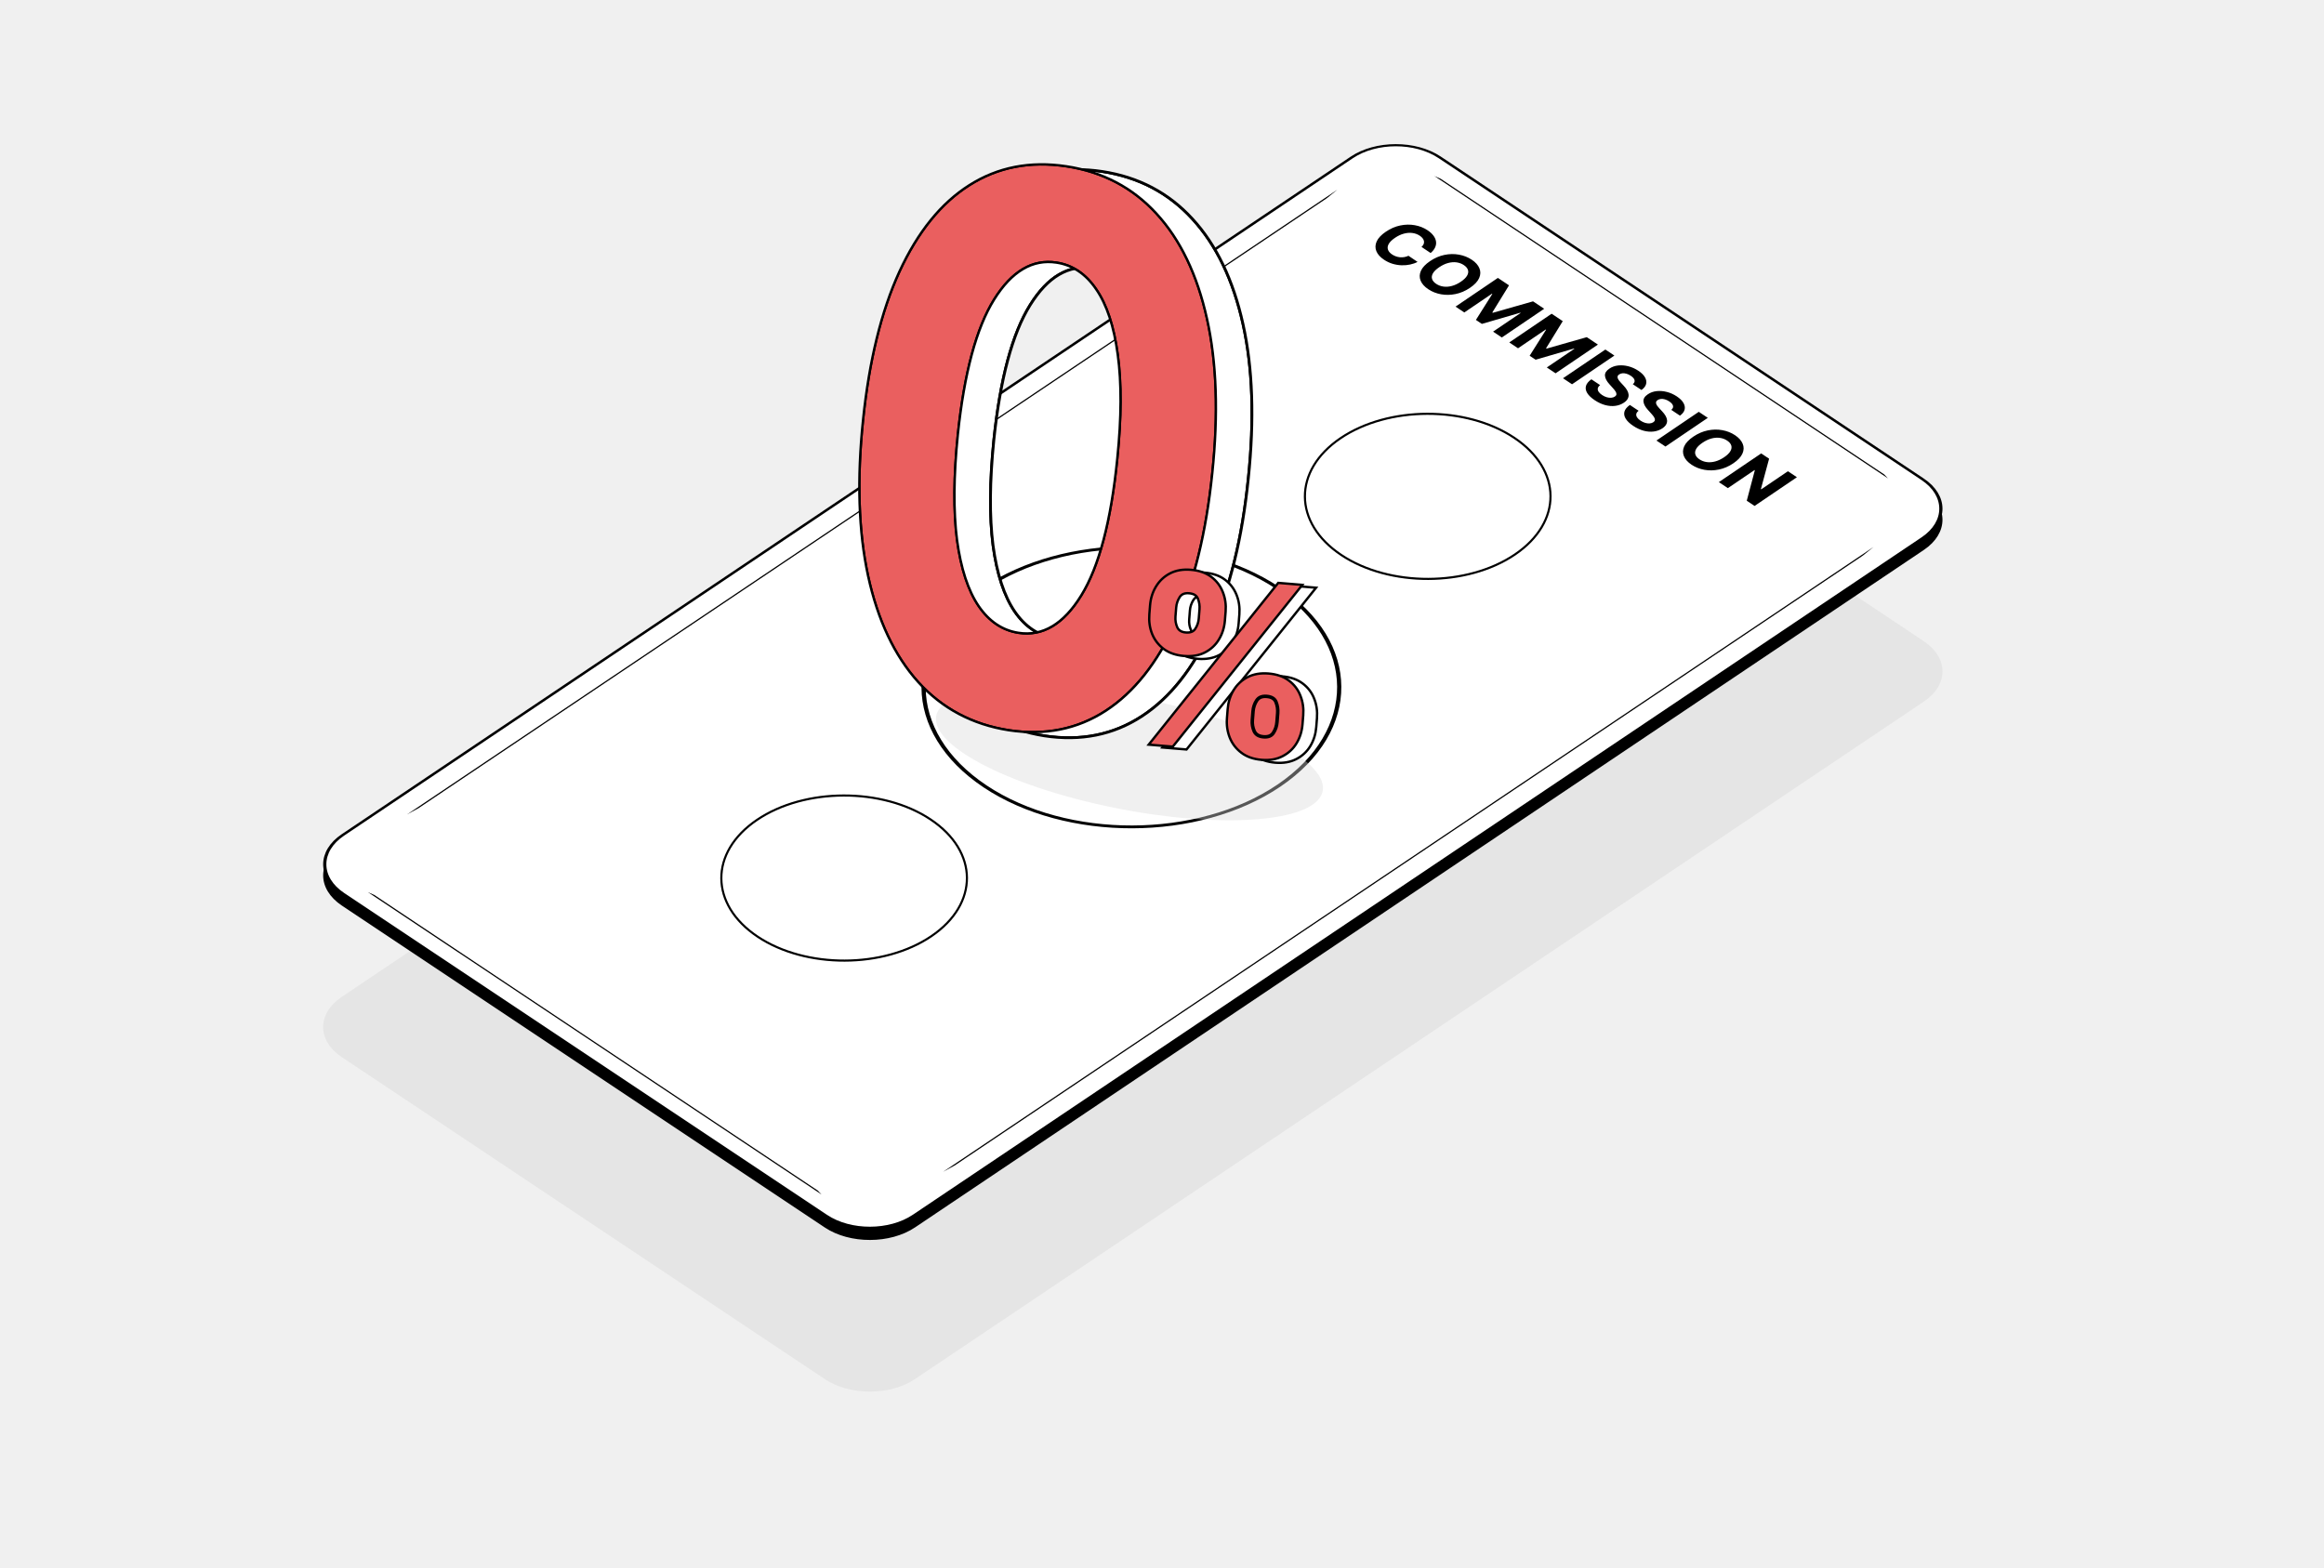
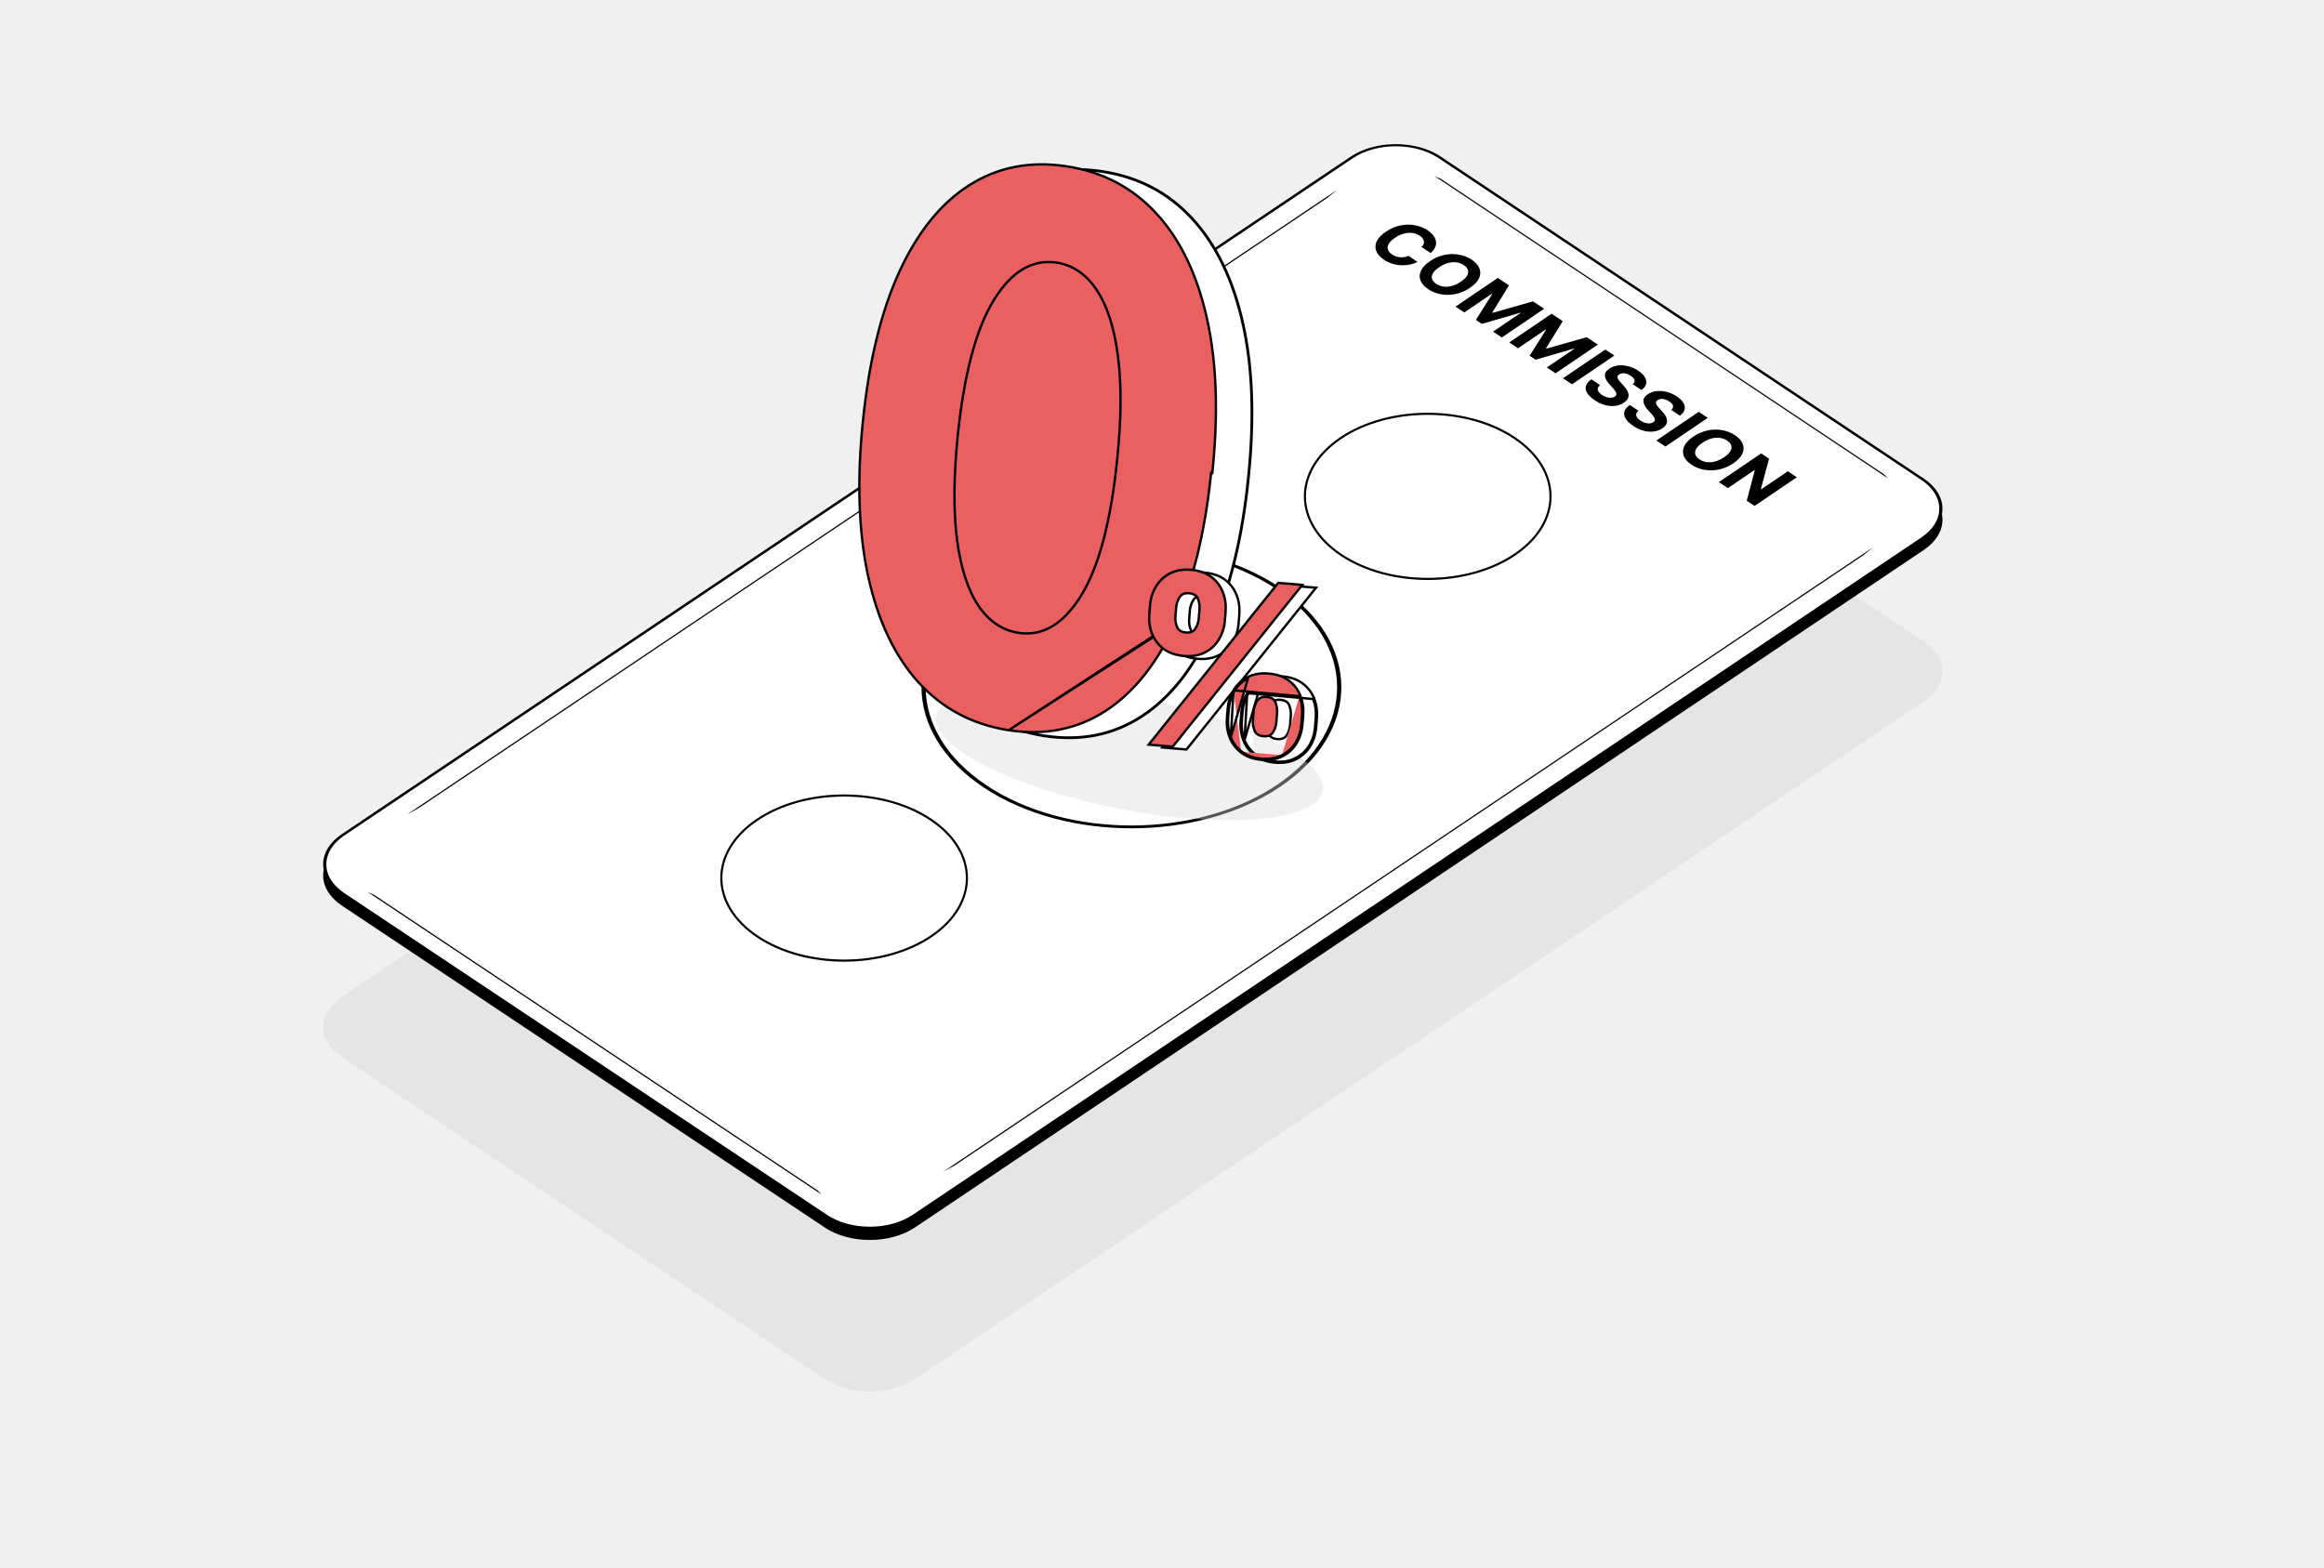
<svg xmlns="http://www.w3.org/2000/svg" width="344" height="232" viewBox="0 0 344 232" fill="none">
-   <rect width="101.983" height="195.935" rx="8.03" transform="matrix(0.83205 0.5547 -0.830139 0.557556 206.581 42.813)" fill="black" fill-opacity="0.05" />
-   <rect x="0" y="0.223" width="101.581" height="195.534" rx="7.829" transform="matrix(0.83205 0.5547 -0.830139 0.557556 206.766 20.4677)" fill="black" stroke="black" stroke-width="0.402" />
-   <rect x="0" y="0.223" width="101.581" height="195.534" rx="7.829" transform="matrix(0.83205 0.5547 -0.830139 0.557556 206.766 18.8217)" fill="white" stroke="black" stroke-width="0.402" />
-   <path d="M211.765 37.458L210.413 36.557C210.562 36.423 210.665 36.285 210.724 36.143C210.785 35.999 210.803 35.855 210.78 35.711C210.756 35.566 210.692 35.424 210.586 35.285C210.483 35.148 210.341 35.019 210.16 34.898C209.832 34.68 209.467 34.545 209.063 34.492C208.661 34.438 208.24 34.47 207.8 34.589C207.362 34.706 206.926 34.911 206.492 35.206C206.045 35.509 205.736 35.808 205.566 36.103C205.398 36.4 205.358 36.682 205.446 36.949C205.533 37.216 205.737 37.456 206.056 37.669C206.235 37.788 206.424 37.882 206.623 37.952C206.824 38.023 207.03 38.068 207.239 38.087C207.45 38.104 207.66 38.094 207.869 38.058C208.079 38.023 208.284 37.959 208.482 37.866L209.828 38.772C209.505 38.944 209.14 39.073 208.733 39.161C208.33 39.249 207.906 39.286 207.462 39.272C207.021 39.258 206.578 39.185 206.132 39.053C205.691 38.92 205.267 38.719 204.862 38.449C204.298 38.073 203.92 37.651 203.729 37.183C203.539 36.717 203.556 36.235 203.778 35.738C204.002 35.243 204.455 34.765 205.136 34.303C205.82 33.839 206.531 33.531 207.27 33.379C208.009 33.227 208.726 33.214 209.421 33.34C210.119 33.465 210.745 33.712 211.301 34.083C211.667 34.327 211.956 34.588 212.166 34.866C212.379 35.145 212.509 35.432 212.556 35.726C212.605 36.02 212.565 36.312 212.436 36.605C212.309 36.899 212.085 37.183 211.765 37.458ZM217.594 42.607C216.91 43.071 216.198 43.378 215.457 43.529C214.719 43.681 213.999 43.693 213.297 43.566C212.599 43.438 211.972 43.189 211.414 42.817C210.852 42.442 210.475 42.02 210.281 41.551C210.087 41.082 210.101 40.598 210.321 40.1C210.541 39.602 210.992 39.122 211.673 38.66C212.357 38.197 213.068 37.889 213.806 37.737C214.545 37.584 215.263 37.572 215.961 37.7C216.66 37.826 217.291 38.076 217.853 38.451C218.411 38.822 218.786 39.243 218.98 39.712C219.177 40.182 219.166 40.665 218.946 41.163C218.728 41.663 218.277 42.144 217.594 42.607ZM216.239 41.704C216.681 41.404 216.988 41.106 217.158 40.811C217.33 40.517 217.375 40.236 217.291 39.969C217.207 39.702 217.004 39.461 216.681 39.245C216.358 39.03 215.997 38.895 215.599 38.841C215.201 38.787 214.784 38.819 214.346 38.936C213.91 39.054 213.471 39.264 213.028 39.564C212.586 39.864 212.278 40.161 212.106 40.455C211.936 40.75 211.892 41.031 211.976 41.298C212.06 41.565 212.263 41.807 212.586 42.022C212.909 42.237 213.27 42.372 213.668 42.426C214.065 42.48 214.482 42.448 214.918 42.33C215.356 42.213 215.796 42.004 216.239 41.704ZM221.718 41.142L223.366 42.242L220.896 46.258L220.97 46.307L226.922 44.612L228.571 45.711L222.303 49.961L221.007 49.097L225.086 46.331L225.034 46.296L219.349 47.95L218.466 47.362L220.894 43.515L220.841 43.48L216.747 46.257L215.45 45.392L221.718 41.142ZM229.672 46.445L231.32 47.544L228.85 51.56L228.925 51.61L234.876 49.915L236.525 51.014L230.258 55.264L228.961 54.4L233.04 51.633L232.988 51.598L227.303 53.253L226.42 52.664L228.848 48.818L228.796 48.783L224.701 51.56L223.405 50.695L229.672 46.445ZM238.963 52.639L232.695 56.889L231.359 55.998L237.626 51.748L238.963 52.639ZM241.69 56.881C241.912 56.697 241.998 56.496 241.947 56.279C241.896 56.062 241.711 55.846 241.39 55.632C241.171 55.486 240.957 55.384 240.745 55.325C240.536 55.266 240.338 55.245 240.152 55.263C239.967 55.283 239.808 55.339 239.673 55.43C239.557 55.503 239.483 55.585 239.45 55.676C239.42 55.769 239.421 55.867 239.452 55.97C239.486 56.072 239.541 56.178 239.617 56.29C239.696 56.4 239.789 56.511 239.896 56.624L240.329 57.094C240.544 57.319 240.715 57.543 240.844 57.766C240.972 57.989 241.047 58.207 241.066 58.42C241.086 58.634 241.041 58.84 240.932 59.039C240.825 59.239 240.642 59.428 240.382 59.606C239.997 59.865 239.566 60.025 239.088 60.085C238.616 60.146 238.118 60.107 237.597 59.968C237.08 59.828 236.564 59.587 236.049 59.245C235.539 58.904 235.172 58.555 234.948 58.198C234.727 57.842 234.662 57.49 234.754 57.142C234.85 56.795 235.119 56.465 235.559 56.152L236.853 57.014C236.657 57.167 236.542 57.326 236.508 57.493C236.479 57.66 236.519 57.828 236.628 57.997C236.742 58.166 236.914 58.327 237.145 58.481C237.371 58.632 237.6 58.741 237.832 58.808C238.066 58.876 238.288 58.901 238.497 58.884C238.706 58.867 238.886 58.807 239.037 58.705C239.177 58.61 239.253 58.501 239.265 58.38C239.279 58.26 239.239 58.124 239.146 57.971C239.054 57.82 238.921 57.649 238.746 57.458L238.229 56.883C237.824 56.44 237.604 56.023 237.569 55.632C237.534 55.241 237.749 54.889 238.214 54.576C238.591 54.318 239.025 54.161 239.514 54.105C240.005 54.052 240.512 54.092 241.033 54.225C241.554 54.359 242.046 54.579 242.507 54.887C242.976 55.199 243.306 55.526 243.497 55.867C243.689 56.21 243.742 56.543 243.654 56.865C243.565 57.188 243.338 57.478 242.971 57.735L241.69 56.881ZM247.386 60.678C247.608 60.495 247.694 60.294 247.643 60.076C247.593 59.859 247.407 59.643 247.086 59.429C246.868 59.284 246.653 59.182 246.441 59.123C246.232 59.063 246.034 59.042 245.848 59.061C245.663 59.08 245.504 59.136 245.369 59.227C245.253 59.301 245.179 59.383 245.147 59.474C245.116 59.566 245.117 59.664 245.148 59.767C245.182 59.869 245.237 59.976 245.313 60.087C245.392 60.197 245.485 60.308 245.592 60.421L246.026 60.891C246.24 61.116 246.412 61.34 246.54 61.563C246.669 61.786 246.743 62.004 246.763 62.218C246.782 62.431 246.738 62.637 246.628 62.836C246.521 63.036 246.338 63.225 246.079 63.404C245.693 63.663 245.262 63.822 244.785 63.883C244.312 63.943 243.815 63.904 243.293 63.765C242.776 63.626 242.26 63.385 241.746 63.042C241.235 62.702 240.868 62.353 240.645 61.995C240.423 61.639 240.358 61.287 240.45 60.94C240.546 60.592 240.815 60.262 241.255 59.95L242.549 60.812C242.353 60.964 242.238 61.123 242.204 61.29C242.175 61.457 242.215 61.625 242.325 61.794C242.438 61.963 242.61 62.125 242.841 62.278C243.067 62.429 243.297 62.538 243.529 62.605C243.763 62.673 243.984 62.699 244.193 62.682C244.402 62.665 244.582 62.605 244.733 62.502C244.873 62.407 244.95 62.299 244.961 62.177C244.975 62.057 244.935 61.921 244.842 61.769C244.751 61.617 244.617 61.446 244.442 61.255L243.925 60.68C243.52 60.237 243.3 59.821 243.265 59.429C243.23 59.038 243.445 58.686 243.91 58.374C244.287 58.115 244.721 57.958 245.21 57.903C245.702 57.849 246.208 57.889 246.729 58.023C247.251 58.156 247.742 58.377 248.203 58.684C248.672 58.997 249.002 59.324 249.193 59.665C249.385 60.008 249.438 60.34 249.35 60.663C249.262 60.985 249.034 61.275 248.667 61.533L247.386 60.678ZM252.791 61.858L246.524 66.108L245.187 65.217L251.455 60.967L252.791 61.858ZM256.567 68.59C255.884 69.053 255.172 69.36 254.431 69.511C253.692 69.663 252.972 69.676 252.27 69.548C251.573 69.421 250.945 69.171 250.387 68.799C249.826 68.424 249.448 68.003 249.254 67.533C249.061 67.064 249.074 66.581 249.294 66.082C249.514 65.585 249.965 65.105 250.646 64.642C251.33 64.179 252.041 63.871 252.78 63.719C253.518 63.567 254.237 63.554 254.934 63.682C255.634 63.808 256.264 64.058 256.826 64.433C257.384 64.805 257.759 65.225 257.953 65.695C258.151 66.164 258.14 66.647 257.919 67.145C257.701 67.645 257.251 68.126 256.567 68.59ZM255.212 67.686C255.655 67.386 255.961 67.088 256.131 66.793C256.304 66.499 256.348 66.219 256.264 65.951C256.181 65.684 255.977 65.443 255.654 65.228C255.331 65.012 254.97 64.878 254.573 64.824C254.175 64.77 253.757 64.801 253.319 64.918C252.883 65.036 252.444 65.246 252.002 65.546C251.559 65.846 251.251 66.143 251.079 66.437C250.909 66.732 250.866 67.014 250.949 67.281C251.033 67.548 251.236 67.789 251.559 68.004C251.883 68.22 252.243 68.354 252.641 68.408C253.039 68.462 253.456 68.43 253.891 68.312C254.329 68.195 254.769 67.986 255.212 67.686ZM265.979 70.65L259.712 74.9L258.557 74.13L259.751 69.622L259.705 69.591L255.76 72.266L254.424 71.375L260.691 67.125L261.864 67.907L260.651 72.399L260.707 72.436L264.648 69.763L265.979 70.65Z" fill="black" />
-   <path fill-rule="evenodd" clip-rule="evenodd" d="M60.239 120.579L61.966 119.635L196.385 29.353L197.963 28.077L197.882 28.131L60.312 120.529L60.239 120.579Z" fill="black" />
-   <path fill-rule="evenodd" clip-rule="evenodd" d="M139.592 173.48L141.319 172.537L275.738 82.255L277.316 80.979L277.236 81.033L139.665 173.431L139.592 173.48Z" fill="black" />
-   <path fill-rule="evenodd" clip-rule="evenodd" d="M279.618 70.712L279.457 70.82L279.458 70.821L279.619 70.712L279.618 70.712ZM279.454 70.818L279.377 70.767L212.39 26.109L212.31 26.055L213.257 26.471L278.907 70.238L279.454 70.818Z" fill="black" />
-   <path fill-rule="evenodd" clip-rule="evenodd" d="M121.762 176.728L121.601 176.837L121.602 176.837L121.763 176.729L121.762 176.728ZM121.597 176.834L121.521 176.783L54.534 132.126L54.454 132.072L55.401 132.488L121.05 176.254L121.597 176.834Z" fill="black" />
-   <path d="M224.24 82.088C217.172 86.881 205.663 86.913 198.534 82.16C191.404 77.407 191.354 69.669 198.422 64.877C205.49 60.084 216.999 60.052 224.128 64.805C231.258 69.558 231.308 77.296 224.24 82.088Z" fill="white" stroke="black" stroke-width="0.313" />
+   <rect width="101.983" height="195.935" rx="8.03" transform="matrix(0.83205 0.5547 -0.830139 0.557556 206.578 42.8135)" fill="black" fill-opacity="0.05" />
+   <rect x="0" y="0.223" width="101.581" height="195.534" rx="7.829" transform="matrix(0.83205 0.5547 -0.830139 0.557556 206.764 20.4682)" fill="black" stroke="black" stroke-width="0.402" />
+   <rect x="0" y="0.223" width="101.581" height="195.534" rx="7.829" transform="matrix(0.83205 0.5547 -0.830139 0.557556 206.764 18.8217)" fill="white" stroke="black" stroke-width="0.402" />
+   <path d="M211.761 37.459L210.409 36.557C210.557 36.423 210.661 36.285 210.72 36.143C210.78 36 210.799 35.856 210.775 35.711C210.752 35.566 210.687 35.425 210.582 35.286C210.479 35.148 210.336 35.019 210.155 34.899C209.828 34.68 209.462 34.545 209.058 34.492C208.656 34.438 208.236 34.471 207.796 34.589C207.358 34.706 206.922 34.912 206.487 35.206C206.04 35.509 205.732 35.809 205.562 36.104C205.394 36.401 205.353 36.682 205.441 36.949C205.529 37.216 205.732 37.456 206.051 37.669C206.23 37.788 206.419 37.883 206.619 37.953C206.82 38.024 207.025 38.069 207.234 38.087C207.445 38.105 207.655 38.095 207.864 38.059C208.075 38.024 208.28 37.96 208.478 37.867L209.824 38.772C209.501 38.944 209.136 39.074 208.729 39.162C208.326 39.25 207.902 39.287 207.457 39.273C207.016 39.259 206.573 39.186 206.128 39.053C205.686 38.921 205.263 38.72 204.858 38.449C204.294 38.073 203.916 37.651 203.725 37.184C203.535 36.717 203.551 36.236 203.774 35.739C203.998 35.244 204.451 34.765 205.132 34.303C205.816 33.84 206.527 33.532 207.265 33.38C208.004 33.227 208.721 33.214 209.417 33.34C210.114 33.465 210.741 33.713 211.296 34.083C211.663 34.327 211.951 34.588 212.162 34.866C212.375 35.145 212.505 35.432 212.552 35.727C212.601 36.02 212.561 36.313 212.431 36.605C212.304 36.899 212.081 37.184 211.761 37.459ZM217.589 42.608C216.906 43.071 216.194 43.379 215.453 43.529C214.714 43.682 213.994 43.694 213.293 43.566C212.595 43.439 211.967 43.189 211.41 42.817C210.848 42.443 210.47 42.021 210.277 41.552C210.083 41.082 210.096 40.599 210.316 40.101C210.536 39.603 210.987 39.123 211.669 38.661C212.352 38.197 213.063 37.889 213.802 37.737C214.541 37.585 215.259 37.573 215.956 37.7C216.656 37.826 217.287 38.077 217.848 38.451C218.406 38.823 218.782 39.244 218.975 39.713C219.173 40.182 219.162 40.666 218.942 41.164C218.724 41.663 218.273 42.144 217.589 42.608ZM216.234 41.704C216.677 41.404 216.983 41.106 217.154 40.811C217.326 40.517 217.37 40.237 217.287 39.97C217.203 39.703 216.999 39.461 216.676 39.246C216.353 39.031 215.993 38.896 215.595 38.842C215.197 38.788 214.779 38.819 214.341 38.936C213.906 39.055 213.467 39.264 213.024 39.564C212.581 39.864 212.274 40.161 212.101 40.455C211.931 40.751 211.888 41.032 211.972 41.299C212.055 41.566 212.259 41.807 212.582 42.023C212.905 42.238 213.265 42.373 213.663 42.427C214.061 42.481 214.478 42.449 214.914 42.33C215.351 42.213 215.792 42.005 216.234 41.704ZM221.713 41.143L223.362 42.242L220.892 46.258L220.966 46.307L226.918 44.613L228.566 45.712L222.299 49.962L221.002 49.097L225.082 46.331L225.029 46.296L219.344 47.951L218.462 47.362L220.889 43.516L220.837 43.481L216.742 46.257L215.446 45.393L221.713 41.143ZM229.667 46.446L231.316 47.545L228.846 51.561L228.92 51.61L234.872 49.916L236.52 51.014L230.253 55.264L228.957 54.4L233.036 51.634L232.983 51.599L227.299 53.254L226.416 52.665L228.844 48.819L228.791 48.783L224.697 51.56L223.4 50.696L229.667 46.446ZM238.958 52.64L232.691 56.89L231.354 55.999L237.622 51.749L238.958 52.64ZM241.685 56.882C241.907 56.698 241.993 56.497 241.943 56.279C241.892 56.062 241.706 55.846 241.385 55.632C241.167 55.487 240.952 55.385 240.741 55.326C240.531 55.266 240.334 55.245 240.147 55.264C239.963 55.283 239.803 55.339 239.669 55.43C239.552 55.504 239.478 55.586 239.446 55.677C239.416 55.769 239.416 55.867 239.448 55.97C239.481 56.072 239.536 56.179 239.613 56.29C239.691 56.4 239.784 56.511 239.892 56.624L240.325 57.094C240.54 57.319 240.711 57.544 240.84 57.766C240.968 57.989 241.042 58.207 241.062 58.421C241.082 58.634 241.037 58.84 240.928 59.039C240.82 59.239 240.637 59.428 240.378 59.607C239.992 59.866 239.561 60.025 239.084 60.086C238.611 60.146 238.114 60.107 237.593 59.968C237.075 59.829 236.559 59.588 236.045 59.245C235.535 58.905 235.168 58.556 234.944 58.198C234.722 57.842 234.658 57.49 234.75 57.143C234.846 56.795 235.114 56.465 235.555 56.153L236.848 57.015C236.652 57.167 236.538 57.327 236.504 57.493C236.474 57.66 236.514 57.828 236.624 57.997C236.738 58.166 236.91 58.328 237.14 58.481C237.367 58.632 237.596 58.741 237.828 58.808C238.062 58.876 238.283 58.902 238.492 58.885C238.701 58.868 238.881 58.808 239.032 58.706C239.173 58.61 239.249 58.502 239.261 58.38C239.274 58.261 239.234 58.124 239.141 57.972C239.05 57.82 238.917 57.649 238.741 57.458L238.224 56.883C237.82 56.441 237.6 56.024 237.565 55.633C237.529 55.241 237.744 54.889 238.209 54.577C238.587 54.318 239.02 54.161 239.51 54.106C240.001 54.052 240.507 54.092 241.029 54.226C241.55 54.359 242.041 54.58 242.502 54.887C242.971 55.2 243.301 55.527 243.492 55.868C243.685 56.211 243.737 56.543 243.649 56.866C243.561 57.188 243.333 57.478 242.966 57.736L241.685 56.882ZM247.381 60.679C247.604 60.495 247.689 60.294 247.639 60.077C247.588 59.859 247.402 59.644 247.081 59.43C246.863 59.284 246.648 59.182 246.437 59.123C246.228 59.063 246.03 59.043 245.843 59.061C245.659 59.081 245.5 59.136 245.365 59.228C245.249 59.301 245.174 59.383 245.142 59.474C245.112 59.567 245.113 59.664 245.144 59.768C245.177 59.87 245.232 59.976 245.309 60.088C245.388 60.198 245.481 60.309 245.588 60.422L246.021 60.892C246.236 61.117 246.407 61.341 246.536 61.564C246.664 61.787 246.738 62.005 246.758 62.218C246.778 62.432 246.733 62.638 246.624 62.837C246.517 63.037 246.333 63.226 246.074 63.404C245.689 63.663 245.257 63.823 244.78 63.883C244.307 63.944 243.81 63.905 243.289 63.766C242.772 63.627 242.256 63.385 241.741 63.042C241.231 62.702 240.864 62.353 240.64 61.996C240.419 61.639 240.354 61.288 240.446 60.94C240.542 60.593 240.81 60.263 241.251 59.95L242.544 60.812C242.349 60.965 242.234 61.124 242.2 61.291C242.17 61.458 242.21 61.626 242.32 61.795C242.434 61.964 242.606 62.125 242.837 62.279C243.063 62.43 243.292 62.539 243.524 62.605C243.758 62.674 243.98 62.699 244.189 62.682C244.397 62.665 244.577 62.605 244.728 62.503C244.869 62.407 244.945 62.299 244.957 62.178C244.97 62.058 244.93 61.922 244.837 61.769C244.746 61.618 244.613 61.447 244.437 61.256L243.92 60.68C243.516 60.238 243.296 59.821 243.261 59.43C243.225 59.039 243.44 58.687 243.906 58.374C244.283 58.115 244.716 57.959 245.206 57.904C245.697 57.85 246.204 57.89 246.725 58.023C247.246 58.157 247.737 58.377 248.198 58.684C248.668 58.997 248.998 59.324 249.188 59.666C249.381 60.008 249.433 60.341 249.345 60.663C249.257 60.986 249.03 61.276 248.662 61.533L247.381 60.679ZM252.787 61.859L246.52 66.109L245.183 65.218L251.45 60.968L252.787 61.859ZM256.563 68.59C255.879 69.053 255.167 69.361 254.426 69.512C253.688 69.664 252.967 69.676 252.266 69.549C251.568 69.421 250.941 69.171 250.383 68.8C249.821 68.425 249.443 68.003 249.25 67.534C249.056 67.065 249.07 66.581 249.29 66.083C249.51 65.585 249.961 65.105 250.642 64.643C251.325 64.18 252.037 63.872 252.775 63.719C253.514 63.567 254.232 63.555 254.93 63.682C255.629 63.809 256.26 64.059 256.822 64.433C257.379 64.805 257.755 65.226 257.949 65.695C258.146 66.164 258.135 66.648 257.915 67.146C257.697 67.645 257.246 68.127 256.563 68.59ZM255.208 67.687C255.65 67.386 255.957 67.089 256.127 66.793C256.299 66.499 256.344 66.219 256.26 65.952C256.176 65.685 255.973 65.444 255.65 65.228C255.327 65.013 254.966 64.878 254.568 64.824C254.17 64.77 253.753 64.802 253.315 64.919C252.879 65.037 252.44 65.246 251.997 65.546C251.554 65.847 251.247 66.144 251.075 66.438C250.904 66.733 250.861 67.014 250.945 67.281C251.029 67.548 251.232 67.789 251.555 68.005C251.878 68.22 252.239 68.355 252.637 68.409C253.034 68.463 253.451 68.431 253.887 68.312C254.325 68.195 254.765 67.987 255.208 67.687ZM265.974 70.65L259.707 74.9L258.553 74.131L259.747 69.622L259.7 69.591L255.756 72.266L254.419 71.375L260.687 67.125L261.86 67.907L260.647 72.399L260.702 72.436L264.644 69.763L265.974 70.65Z" fill="black" />
+   <path fill-rule="evenodd" clip-rule="evenodd" d="M60.237 120.579L61.964 119.635L196.383 29.353L197.961 28.077L197.88 28.131L60.31 120.529L60.237 120.579Z" fill="black" />
+   <path fill-rule="evenodd" clip-rule="evenodd" d="M139.588 173.48L141.316 172.537L275.734 82.255L277.312 80.979L277.232 81.033L139.661 173.431L139.588 173.48Z" fill="black" />
+   <path fill-rule="evenodd" clip-rule="evenodd" d="M279.621 70.712L279.46 70.82L279.461 70.821L279.622 70.712L279.621 70.712ZM279.457 70.818L279.38 70.767L212.393 26.109L212.312 26.055L213.26 26.471L278.91 70.238L279.457 70.818Z" fill="black" />
+   <path fill-rule="evenodd" clip-rule="evenodd" d="M121.762 176.728L121.601 176.837L121.601 176.837L121.763 176.729L121.762 176.728ZM121.596 176.834L121.52 176.783L54.534 132.126L54.453 132.072L55.401 132.488L121.05 176.254L121.596 176.834Z" fill="black" />
+   <path d="M224.24 82.089C217.173 86.882 205.664 86.914 198.534 82.161C191.405 77.408 191.355 69.67 198.423 64.877C205.49 60.085 216.999 60.053 224.129 64.805C231.258 69.558 231.308 77.296 224.24 82.089Z" fill="white" stroke="black" stroke-width="0.313" />
  <circle cx="26.5" cy="26.5" r="26.235" transform="matrix(0.83271 0.55514 -0.82551 0.559777 167.281 72.188)" fill="white" stroke="black" stroke-width="0.53" />
-   <ellipse cx="28.897" cy="9.09" rx="28.897" ry="9.09" transform="matrix(0.974553 0.227667 -0.576613 0.813839 144.265 97.5615)" fill="#D9D9D9" fill-opacity="0.4" />
-   <path d="M137.858 138.596C130.79 143.389 119.281 143.421 112.152 138.668C105.023 133.915 104.973 126.177 112.04 121.385C119.108 116.592 130.617 116.56 137.746 121.313C144.876 126.066 144.926 133.804 137.858 138.596Z" fill="white" stroke="black" stroke-width="0.313" />
-   <path d="M154.592 108.937L154.593 108.938C159.979 109.755 164.782 108.796 168.991 106.057C173.196 103.32 176.645 98.964 179.344 93.005C182.065 87.049 183.875 79.657 184.778 70.836C185.696 62.069 185.435 54.442 183.987 47.958C182.543 41.45 180.05 36.259 176.499 32.399C172.966 28.538 168.511 26.202 163.147 25.387C157.782 24.573 152.983 25.506 148.759 28.189C144.561 30.847 141.11 35.123 138.397 41.001L138.397 41.001C135.705 46.883 133.912 54.211 133.014 62.98C132.093 71.773 132.338 79.463 133.754 86.047L133.754 86.048C135.19 92.634 137.665 97.889 141.19 101.798L141.19 101.799C144.739 105.715 149.21 108.094 154.592 108.937ZM170.647 68.691L170.647 68.691C169.721 77.936 167.939 84.674 165.315 88.931C162.69 93.191 159.61 94.992 156.076 94.456C153.72 94.098 151.763 92.798 150.2 90.529C148.638 88.231 147.563 84.973 146.992 80.737C146.445 76.482 146.484 71.278 147.114 65.121C148.068 56.013 149.862 49.37 152.48 45.165C155.099 40.957 158.166 39.179 161.68 39.713C164.037 40.07 165.983 41.369 167.525 43.634L167.525 43.635C169.09 45.907 170.158 49.124 170.714 53.304L170.714 53.306C171.29 57.484 171.269 62.612 170.647 68.691Z" fill="white" stroke="black" stroke-width="0.412" />
-   <path fill-rule="evenodd" clip-rule="evenodd" d="M154.599 108.86L154.599 108.86C149.244 108.021 144.799 105.656 141.268 101.76L141.268 101.76C137.759 97.867 135.288 92.627 133.853 86.048L133.853 86.047C132.439 79.47 132.194 71.786 133.115 62.996C134.013 54.23 135.804 46.907 138.493 41.033L138.493 41.032C141.203 35.161 144.647 30.898 148.826 28.252C153.028 25.583 157.8 24.656 163.136 25.466C168.473 26.276 172.902 28.599 176.417 32.439C179.952 36.282 182.44 41.458 183.883 47.959C185.329 54.436 185.591 62.057 184.673 70.82C183.77 79.639 181.961 87.025 179.244 92.975C176.547 98.928 173.105 103.27 168.919 105.995C164.731 108.72 159.957 109.673 154.599 108.86ZM179.156 92.912C181.865 86.981 183.671 79.611 184.572 70.805C185.489 62.053 185.227 54.45 183.786 47.995C182.347 41.514 179.868 36.361 176.35 32.536C172.852 28.714 168.443 26.4 163.123 25.593C157.804 24.786 153.053 25.71 148.871 28.366C144.712 31 141.282 35.243 138.581 41.096C135.9 46.952 134.112 54.258 133.216 63.012C132.296 71.789 132.541 79.456 133.951 86.013C135.382 92.573 137.843 97.789 141.336 101.663C144.849 105.54 149.274 107.897 154.612 108.733C159.953 109.544 164.706 108.593 168.873 105.882C173.039 103.17 176.467 98.847 179.156 92.912ZM170.748 68.707L170.748 68.707C171.37 62.626 171.391 57.495 170.815 53.31L170.815 53.309C170.258 49.126 169.189 45.895 167.612 43.607L167.612 43.606C166.057 41.322 164.083 39.999 161.686 39.635C158.105 39.092 155.006 40.912 152.382 45.127C149.757 49.344 147.963 55.997 147.009 65.105C146.379 71.265 146.339 76.473 146.887 80.734C147.459 84.972 148.535 88.244 150.108 90.558C151.684 92.846 153.669 94.17 156.066 94.534C159.667 95.081 162.779 93.236 165.408 88.969C168.038 84.7 169.822 77.953 170.748 68.707ZM150.032 90.642C148.442 88.305 147.36 85.009 146.787 80.755C146.237 76.479 146.277 71.257 146.909 65.09C147.863 55.973 149.661 49.292 152.303 45.049C154.944 40.806 158.076 38.959 161.699 39.508C164.121 39.876 166.117 41.214 167.689 43.522C169.281 45.834 170.356 49.089 170.915 53.287C171.494 57.488 171.471 62.633 170.848 68.722C169.922 77.976 168.135 84.751 165.488 89.047C162.841 93.342 159.696 95.214 156.053 94.661C153.631 94.293 151.624 92.954 150.032 90.642Z" fill="black" />
-   <path d="M149.296 108.104L149.297 108.104C154.676 108.92 159.472 107.963 163.674 105.228C167.873 102.495 171.319 98.144 174.017 92.189C176.736 86.236 178.544 78.848 179.447 70.028C180.366 61.264 180.104 53.641 178.657 47.161C177.214 40.657 174.723 35.472 171.177 31.617C167.649 27.763 163.202 25.43 157.844 24.617C152.487 23.804 147.695 24.735 143.477 27.414C139.285 30.068 135.837 34.339 133.126 40.213L133.126 40.213C130.436 46.091 128.644 53.416 127.746 62.183C126.825 70.973 127.07 78.659 128.485 85.24L128.485 85.24C129.92 91.822 132.393 97.071 135.913 100.975L135.913 100.976C139.456 104.886 143.921 107.261 149.296 108.104ZM165.379 67.893L165.379 67.894C164.453 77.14 162.67 83.883 160.043 88.146C157.415 92.412 154.324 94.224 150.773 93.685C148.407 93.326 146.443 92.019 144.876 89.745C143.309 87.44 142.233 84.176 141.662 79.938C141.114 75.679 141.153 70.472 141.784 64.313C142.737 55.205 144.532 48.555 147.153 44.344C149.776 40.132 152.854 38.343 156.384 38.879C158.751 39.238 160.705 40.543 162.251 42.814L162.251 42.815C163.821 45.093 164.89 48.316 165.446 52.499L165.446 52.5C166.022 56.683 166.001 61.813 165.379 67.893Z" fill="#EA5F5F" stroke="black" stroke-width="0.348" />
-   <path fill-rule="evenodd" clip-rule="evenodd" d="M149.307 108.055L149.307 108.055C143.952 107.216 139.506 104.851 135.976 100.955L135.976 100.955C132.466 97.063 129.995 91.824 128.559 85.244L128.559 85.244C127.144 78.667 126.899 70.982 127.819 62.193C128.716 53.427 130.507 46.104 133.196 40.229L133.196 40.228C135.905 34.357 139.348 30.094 143.527 27.447C147.729 24.778 152.501 23.85 157.838 24.66C163.174 25.469 167.603 27.791 171.118 31.631C174.654 35.474 177.142 40.65 178.586 47.151C180.033 53.627 180.295 61.248 179.377 70.012C178.475 78.83 176.667 86.216 173.95 92.166C171.254 98.12 167.813 102.463 163.626 105.188C159.439 107.913 154.665 108.867 149.307 108.055ZM173.862 92.104C176.571 86.172 178.376 78.803 179.277 69.996C180.193 61.245 179.93 53.642 178.489 47.186C177.049 40.705 174.57 35.553 171.052 31.728C167.554 27.907 163.145 25.593 157.825 24.786C152.505 23.98 147.754 24.905 143.572 27.561C139.414 30.195 135.984 34.438 133.283 40.292C130.603 46.148 128.815 53.454 127.92 62.209C127.001 70.986 127.247 78.653 128.657 85.209C130.088 91.769 132.55 96.986 136.043 100.859C139.556 104.736 143.982 107.092 149.32 107.928C154.661 108.738 159.414 107.786 163.58 105.074C167.747 102.362 171.174 98.039 173.862 92.104ZM165.452 67.9L165.452 67.9C166.074 61.819 166.095 56.687 165.518 52.503L165.518 52.502C164.961 48.318 163.891 45.088 162.315 42.8L162.314 42.799C160.759 40.515 158.785 39.193 156.388 38.829C152.807 38.286 149.708 40.107 147.085 44.322C144.46 48.539 142.666 55.192 141.713 64.3C141.083 70.46 141.044 75.668 141.592 79.929C142.164 84.168 143.241 87.439 144.815 89.753C146.391 92.041 148.375 93.365 150.772 93.728C154.374 94.274 157.485 92.43 160.115 88.162C162.744 83.893 164.527 77.146 165.452 67.9ZM144.738 89.837C143.148 87.5 142.066 84.204 141.492 79.951C140.942 75.674 140.982 70.452 141.613 64.285C142.567 55.168 144.364 48.487 147.005 44.244C149.647 40 152.779 38.153 156.401 38.702C158.823 39.069 160.82 40.407 162.392 42.715C163.984 45.027 165.059 48.282 165.618 52.48C166.197 56.681 166.176 61.826 165.553 67.915C164.627 77.169 162.841 83.944 160.194 88.24C157.548 92.536 154.403 94.408 150.759 93.855C148.338 93.488 146.33 92.149 144.738 89.837Z" fill="black" />
-   <path d="M184.621 102.615L184.621 102.616C184.123 103.445 183.833 104.374 183.752 105.4L183.646 106.719C183.565 107.746 183.702 108.714 184.062 109.622L184.062 109.622C184.424 110.525 184.999 111.273 185.785 111.862C186.577 112.466 187.58 112.812 188.783 112.911C189.97 113.009 191.01 112.83 191.895 112.366C192.772 111.913 193.462 111.27 193.962 110.438L193.963 110.437C194.461 109.6 194.751 108.667 194.833 107.641L194.938 106.322C195.02 105.288 194.883 104.32 194.522 103.42C194.169 102.509 193.594 101.757 192.799 101.166C192.006 100.571 191.004 100.229 189.802 100.13C188.614 100.033 187.574 100.211 186.689 100.675C185.82 101.129 185.13 101.776 184.621 102.615ZM189.048 109.586C189.777 109.646 190.293 109.435 190.598 108.952C190.911 108.469 191.091 107.931 191.138 107.337L191.243 106.018C191.291 105.423 191.207 104.859 190.991 104.325C190.776 103.791 190.292 103.493 189.538 103.431C188.818 103.371 188.296 103.587 187.975 104.076C187.654 104.566 187.469 105.108 187.422 105.703L187.317 107.022C187.271 107.6 187.363 108.157 187.595 108.692C187.834 109.228 188.319 109.526 189.048 109.586ZM190.452 108.857L190.451 108.859C190.191 109.271 189.747 109.469 189.061 109.413C188.378 109.356 187.961 109.084 187.754 108.622C187.534 108.113 187.447 107.585 187.491 107.036L187.596 105.717C187.641 105.151 187.816 104.637 188.121 104.172C188.399 103.749 188.85 103.549 189.525 103.604C190.236 103.663 190.647 103.937 190.83 104.39C191.035 104.898 191.115 105.435 191.07 106.003L190.964 107.322C190.919 107.889 190.748 108.399 190.452 108.857ZM175.215 85.309L175.215 85.309C174.345 85.763 173.655 86.41 173.146 87.249C172.64 88.078 172.346 89.011 172.264 90.046L172.158 91.365C172.077 92.391 172.211 93.354 172.563 94.253L172.563 94.253L172.563 94.255C172.926 95.15 173.501 95.897 174.285 96.494L174.287 96.495C175.087 97.09 176.09 97.433 177.284 97.531C178.479 97.629 179.518 97.46 180.394 97.011L180.394 97.011C181.271 96.558 181.962 95.915 182.462 95.083C182.969 94.254 183.262 93.321 183.345 92.286L183.45 90.967C183.532 89.933 183.395 88.965 183.034 88.065C182.673 87.154 182.098 86.402 181.312 85.812C180.519 85.217 179.512 84.874 178.302 84.775C177.13 84.678 176.099 84.853 175.215 85.309ZM178.964 93.502L178.964 93.502L178.963 93.504C178.703 93.916 178.256 94.114 177.562 94.057C176.904 94.003 176.497 93.737 176.289 93.281C176.069 92.781 175.981 92.25 176.027 91.683L176.132 90.364C176.176 89.815 176.346 89.303 176.646 88.828C176.917 88.397 177.36 88.194 178.025 88.249C178.745 88.308 179.159 88.583 179.342 89.035C179.547 89.543 179.627 90.08 179.582 90.649L179.477 91.968C179.431 92.534 179.26 93.045 178.964 93.502ZM172.267 110.405L172.062 110.661L172.389 110.688L175.537 110.947L175.63 110.955L175.687 110.883L194.601 87.263L194.806 87.007L194.479 86.98L191.331 86.721L191.238 86.713L191.181 86.785L172.267 110.405Z" fill="#FFFEFE" stroke="black" stroke-width="0.348" />
-   <path d="M182.589 102.193L182.589 102.194C182.09 103.023 181.801 103.952 181.719 104.979L181.614 106.298C181.532 107.324 181.67 108.292 182.03 109.2L182.03 109.2C182.392 110.103 182.967 110.851 183.753 111.44C184.545 112.044 185.548 112.39 186.75 112.489C187.938 112.587 188.978 112.409 189.862 111.944C190.739 111.492 191.43 110.848 191.93 110.016L191.93 110.015C192.429 109.179 192.719 108.246 192.8 107.219L192.906 105.9C192.988 104.866 192.85 103.898 192.49 102.998C192.137 102.087 191.562 101.335 190.767 100.744C189.974 100.15 188.972 99.808 187.769 99.708C186.582 99.611 185.542 99.789 184.657 100.254C183.788 100.707 183.097 101.355 182.589 102.193ZM187.015 109.164C187.744 109.224 188.261 109.013 188.566 108.53C188.878 108.048 189.059 107.509 189.106 106.915L189.211 105.596C189.258 105.001 189.174 104.437 188.959 103.903C188.744 103.369 188.259 103.071 187.506 103.009C186.785 102.949 186.264 103.165 185.943 103.655C185.622 104.144 185.437 104.687 185.39 105.281L185.285 106.6C185.239 107.178 185.331 107.735 185.563 108.27C185.802 108.806 186.286 109.104 187.015 109.164ZM188.42 108.435L188.418 108.437C188.158 108.849 187.715 109.047 187.029 108.991C186.346 108.934 185.929 108.662 185.722 108.2C185.502 107.691 185.414 107.163 185.458 106.614L185.563 105.295C185.609 104.729 185.784 104.215 186.089 103.75C186.366 103.327 186.817 103.127 187.492 103.182C188.204 103.241 188.615 103.515 188.797 103.968C189.002 104.476 189.083 105.013 189.037 105.581L188.932 106.9C188.887 107.467 188.716 107.978 188.42 108.435ZM173.183 84.887L173.182 84.888C172.313 85.341 171.623 85.988 171.114 86.827C170.607 87.656 170.314 88.589 170.231 89.624L170.126 90.943C170.044 91.969 170.178 92.933 170.53 93.831L170.53 93.831L170.531 93.833C170.894 94.728 171.469 95.475 172.253 96.072L172.255 96.073C173.055 96.668 174.058 97.011 175.252 97.109C176.446 97.207 177.486 97.038 178.361 96.589L178.362 96.589C179.239 96.136 179.929 95.493 180.43 94.661C180.936 93.832 181.23 92.899 181.312 91.864L181.418 90.545C181.5 89.511 181.362 88.543 181.002 87.643C180.641 86.732 180.066 85.98 179.28 85.39C178.487 84.795 177.48 84.453 176.269 84.353C175.098 84.256 174.067 84.431 173.183 84.887ZM176.932 93.08L176.932 93.08L176.93 93.082C176.671 93.494 176.224 93.692 175.529 93.635C174.871 93.581 174.465 93.315 174.257 92.859C174.037 92.359 173.949 91.828 173.994 91.262L174.1 89.943C174.143 89.393 174.314 88.882 174.613 88.406C174.885 87.975 175.328 87.772 175.992 87.827C176.713 87.886 177.127 88.161 177.31 88.613C177.514 89.121 177.595 89.658 177.549 90.227L177.444 91.546C177.399 92.112 177.228 92.623 176.932 93.08ZM170.235 109.983L170.03 110.239L170.357 110.266L173.505 110.525L173.597 110.533L173.655 110.461L192.569 86.841L192.774 86.585L192.447 86.558L189.298 86.299L189.206 86.291L189.148 86.363L170.235 109.983Z" fill="#EA5F5F" stroke="black" stroke-width="0.348" />
+   <ellipse cx="28.897" cy="9.09" rx="28.897" ry="9.09" transform="matrix(0.974553 0.227667 -0.576613 0.813839 144.266 97.5615)" fill="#D9D9D9" fill-opacity="0.4" />
+   <path d="M137.858 138.597C130.79 143.389 119.281 143.422 112.151 138.669C105.022 133.916 104.972 126.178 112.04 121.385C119.108 116.592 130.617 116.56 137.746 121.313C144.875 126.066 144.925 133.804 137.858 138.597Z" fill="white" stroke="black" stroke-width="0.313" />
+   <path d="M154.59 108.938L154.591 108.938C159.977 109.755 164.78 108.797 168.989 106.057C173.195 103.321 176.643 98.964 179.343 93.006C182.063 87.049 183.873 79.657 184.776 70.836C185.694 62.07 185.433 54.442 183.985 47.959C182.541 41.451 180.048 36.259 176.497 32.399C172.964 28.539 168.509 26.202 163.145 25.388C157.78 24.574 152.981 25.506 148.757 28.189C144.559 30.848 141.108 35.124 138.395 41.001L138.395 41.002C135.703 46.883 133.91 54.212 133.013 62.981C132.091 71.773 132.336 79.463 133.752 86.048L133.752 86.048C135.188 92.634 137.663 97.889 141.188 101.799L141.188 101.799C144.737 105.715 149.208 108.094 154.59 108.938ZM170.645 68.691L170.645 68.692C169.72 77.936 167.937 84.674 165.313 88.931C162.688 93.191 159.608 94.993 156.074 94.456C153.718 94.099 151.761 92.798 150.198 90.53C148.636 88.231 147.561 84.973 146.99 80.737C146.443 76.483 146.482 71.278 147.112 65.121C148.066 56.014 149.86 49.37 152.478 45.165C155.097 40.958 158.164 39.18 161.678 39.713C164.035 40.071 165.981 41.37 167.523 43.634L167.523 43.635C169.088 45.907 170.156 49.124 170.712 53.305L170.712 53.306C171.288 57.485 171.267 62.612 170.645 68.691Z" fill="white" stroke="black" stroke-width="0.412" />
+   <path d="M149.298 108.104L149.297 108.104C143.921 107.262 139.457 104.886 135.914 100.976L135.914 100.976C132.394 97.072 129.921 91.823 128.486 85.241L128.485 85.24C127.07 78.66 126.826 70.973 127.747 62.183C128.644 53.416 130.436 46.092 133.127 40.214L133.127 40.213C135.838 34.34 139.286 30.069 143.477 27.414C147.695 24.735 152.487 23.804 157.845 24.617C163.202 25.43 167.65 27.763 171.178 31.618C174.724 35.472 177.214 40.658 178.658 47.162C180.105 53.642 180.366 61.265 179.448 70.029C179.448 70.029 179.448 70.029 179.448 70.029L179.276 70.002C178.374 78.809 176.569 86.178 173.859 92.11L149.298 108.104ZM149.298 108.104C154.677 108.921 159.472 107.963 163.675 105.228C167.874 102.495 171.319 98.144 174.017 92.189L149.298 108.104ZM165.379 67.894L165.379 67.894C164.454 77.14 162.67 83.884 160.043 88.147C157.415 92.412 154.325 94.224 150.774 93.685C148.408 93.326 146.443 92.02 144.876 89.745C143.309 87.441 142.234 84.177 141.662 79.938C141.114 75.68 141.154 70.473 141.784 64.314C142.738 55.205 144.532 48.556 147.154 44.345C149.777 40.132 152.854 38.344 156.385 38.879C158.751 39.239 160.705 40.543 162.251 42.815L162.252 42.816C163.821 45.094 164.89 48.317 165.447 52.5L165.447 52.501C166.023 56.683 166.002 61.813 165.379 67.894Z" fill="#EA5F5F" stroke="black" stroke-width="0.348" />
+   <path d="M184.615 102.616L184.616 102.616C185.124 101.777 185.815 101.129 186.684 100.676C187.569 100.211 188.609 100.033 189.796 100.131C190.999 100.23 192.001 100.572 192.794 101.167C193.589 101.757 194.164 102.509 194.517 103.421M184.615 102.616L194.355 103.484M184.615 102.616C184.117 103.445 183.828 104.374 183.746 105.401L183.641 106.72C183.559 107.746 183.697 108.715 184.057 109.622L184.057 109.623C184.418 110.526 184.994 111.273 185.779 111.863M184.615 102.616L184.218 109.558M194.517 103.421C194.517 103.421 194.517 103.421 194.517 103.422L194.355 103.484M194.517 103.421C194.517 103.42 194.517 103.42 194.517 103.42L194.355 103.484M194.517 103.421C194.877 104.32 195.015 105.288 194.932 106.322L194.827 107.641C194.745 108.668 194.456 109.601 193.957 110.438L193.957 110.438C193.457 111.271 192.766 111.914 191.889 112.367M194.355 103.484C194.705 104.357 194.839 105.298 194.759 106.308L194.654 107.627C194.574 108.629 194.292 109.536 193.808 110.348C193.324 111.152 192.658 111.774 191.808 112.212M191.889 112.367C191.889 112.366 191.89 112.366 191.89 112.366L191.808 112.212M191.889 112.367C191.889 112.367 191.889 112.367 191.889 112.367L191.808 112.212M191.889 112.367C191.004 112.831 189.964 113.009 188.777 112.912C187.574 112.812 186.572 112.466 185.779 111.863M191.808 112.212C190.958 112.658 189.953 112.834 188.791 112.738C187.613 112.641 186.644 112.303 185.884 111.724M185.884 111.724L185.78 111.863C185.78 111.863 185.78 111.863 185.779 111.863M185.884 111.724C185.123 111.153 184.568 110.431 184.218 109.558M185.884 111.724L185.779 111.862C185.779 111.863 185.779 111.863 185.779 111.863M184.218 109.558C183.869 108.677 183.735 107.736 183.815 106.734L183.92 105.415C184 104.414 184.281 103.511 184.765 102.706C185.257 101.895 185.924 101.269 186.765 100.83L184.218 109.558ZM190.446 108.857L190.445 108.859C190.185 109.271 189.742 109.47 189.056 109.413C188.373 109.357 187.956 109.085 187.749 108.623C187.529 108.114 187.441 107.586 187.485 107.037L187.59 105.718C187.635 105.152 187.81 104.638 188.115 104.173C188.393 103.749 188.844 103.549 189.519 103.605C190.231 103.663 190.642 103.937 190.824 104.39C191.029 104.898 191.11 105.435 191.064 106.004L190.959 107.323C190.914 107.889 190.743 108.4 190.446 108.857ZM175.21 85.31L175.209 85.31C174.34 85.763 173.65 86.411 173.141 87.25C172.634 88.078 172.341 89.012 172.258 90.046L172.153 91.365C172.071 92.391 172.205 93.355 172.557 94.254L172.557 94.254L172.558 94.255C172.92 95.15 173.495 95.897 174.28 96.495L174.282 96.496C175.082 97.091 176.084 97.433 177.279 97.531C178.473 97.63 179.512 97.46 180.388 97.011L180.389 97.011C181.266 96.559 181.956 95.915 182.457 95.083C182.963 94.255 183.257 93.321 183.339 92.287L183.444 90.968C183.527 89.933 183.389 88.965 183.029 88.065C182.668 87.154 182.093 86.402 181.306 85.812C180.513 85.217 179.506 84.875 178.296 84.775C177.125 84.679 176.094 84.854 175.21 85.31ZM178.959 93.503L178.958 93.503L178.957 93.504C178.698 93.916 178.251 94.115 177.556 94.058C176.898 94.003 176.491 93.737 176.284 93.281C176.064 92.782 175.976 92.25 176.021 91.684L176.126 90.365C176.17 89.815 176.341 89.304 176.64 88.829C176.912 88.397 177.354 88.194 178.019 88.249C178.74 88.309 179.154 88.583 179.336 89.035C179.541 89.544 179.622 90.081 179.576 90.649L179.471 91.968C179.426 92.535 179.255 93.045 178.959 93.503ZM172.261 110.405L172.057 110.661L172.384 110.688L175.532 110.948L175.624 110.955L175.682 110.883L194.596 87.263L194.801 87.008L194.474 86.981L191.325 86.721L191.233 86.714L191.175 86.786L172.261 110.405Z" fill="#FFFEFE" stroke="black" stroke-width="0.348" />
+   <path d="M182.584 102.194L182.585 102.194C183.093 101.355 183.783 100.708 184.653 100.254C185.538 99.79 186.578 99.611 187.765 99.709C188.967 99.808 189.97 100.15 190.763 100.745C191.557 101.335 192.133 102.088 192.486 102.999M182.584 102.194L192.324 103.062M182.584 102.194C182.086 103.023 181.797 103.953 181.715 104.979L181.61 106.298C181.528 107.325 181.666 108.293 182.025 109.2L182.026 109.201C182.387 110.104 182.962 110.851 183.748 111.441M182.584 102.194L182.187 109.136M192.486 102.999C192.486 102.999 192.486 102.999 192.486 103L192.324 103.062M192.486 102.999C192.486 102.998 192.486 102.998 192.485 102.998L192.324 103.062M192.486 102.999C192.846 103.898 192.984 104.867 192.901 105.9L192.796 107.22C192.714 108.246 192.425 109.179 191.926 110.016L191.926 110.016C191.425 110.849 190.735 111.492 189.858 111.945M192.324 103.062C192.673 103.935 192.808 104.877 192.728 105.886L192.622 107.205C192.542 108.207 192.261 109.114 191.776 109.926C191.293 110.731 190.627 111.352 189.777 111.79M189.858 111.945C189.858 111.945 189.858 111.944 189.858 111.944L189.777 111.79M189.858 111.945C189.858 111.945 189.858 111.945 189.857 111.945L189.777 111.79M189.858 111.945C188.973 112.409 187.933 112.587 186.746 112.49C185.543 112.391 184.54 112.044 183.748 111.441M189.777 111.79C188.927 112.236 187.921 112.412 186.76 112.316C185.582 112.219 184.613 111.881 183.853 111.302M183.853 111.302L183.749 111.441C183.749 111.441 183.748 111.441 183.748 111.441M183.853 111.302C183.092 110.731 182.537 110.009 182.187 109.136M183.853 111.302L183.748 111.441C183.748 111.441 183.748 111.441 183.748 111.441M182.187 109.136C181.838 108.255 181.704 107.314 181.783 106.312L181.889 104.993C181.968 103.992 182.25 103.089 182.734 102.285C183.226 101.473 183.892 100.847 184.734 100.409L182.187 109.136ZM188.415 108.435L188.414 108.437C188.154 108.85 187.711 109.048 187.025 108.991C186.341 108.935 185.925 108.663 185.718 108.201C185.498 107.692 185.41 107.164 185.454 106.615L185.559 105.296C185.604 104.73 185.779 104.216 186.084 103.751C186.362 103.327 186.813 103.127 187.488 103.183C188.2 103.242 188.61 103.515 188.793 103.968C188.998 104.476 189.078 105.013 189.033 105.582L188.928 106.901C188.883 107.468 188.712 107.978 188.415 108.435ZM173.179 84.888L173.178 84.888C172.309 85.342 171.618 85.989 171.11 86.828C170.603 87.656 170.309 88.59 170.227 89.624L170.122 90.944C170.04 91.969 170.174 92.933 170.526 93.832L170.526 93.832L170.527 93.834C170.889 94.728 171.464 95.475 172.249 96.073L172.25 96.074C173.051 96.669 174.053 97.011 175.248 97.11C176.442 97.208 177.481 97.038 178.357 96.59L178.357 96.589C179.235 96.137 179.925 95.493 180.425 94.661C180.932 93.833 181.226 92.9 181.308 91.865L181.413 90.546C181.496 89.512 181.358 88.543 180.998 87.644C180.637 86.732 180.062 85.98 179.275 85.39C178.482 84.795 177.475 84.453 176.265 84.353C175.094 84.257 174.062 84.432 173.179 84.888ZM176.927 93.081L176.927 93.081L176.926 93.082C176.666 93.494 176.22 93.693 175.525 93.636C174.867 93.581 174.46 93.315 174.252 92.859C174.033 92.36 173.945 91.828 173.99 91.262L174.095 89.943C174.139 89.394 174.31 88.882 174.609 88.407C174.88 87.976 175.323 87.773 175.988 87.827C176.709 87.887 177.123 88.161 177.305 88.614C177.51 89.122 177.59 89.659 177.545 90.227L177.44 91.546C177.395 92.113 177.224 92.623 176.927 93.081ZM170.23 109.984L170.025 110.239L170.352 110.266L173.501 110.526L173.593 110.533L173.651 110.461L192.564 86.842L192.769 86.586L192.442 86.559L189.294 86.299L189.202 86.292L189.144 86.364L170.23 109.984Z" fill="#EA5F5F" stroke="black" stroke-width="0.348" />
</svg>
